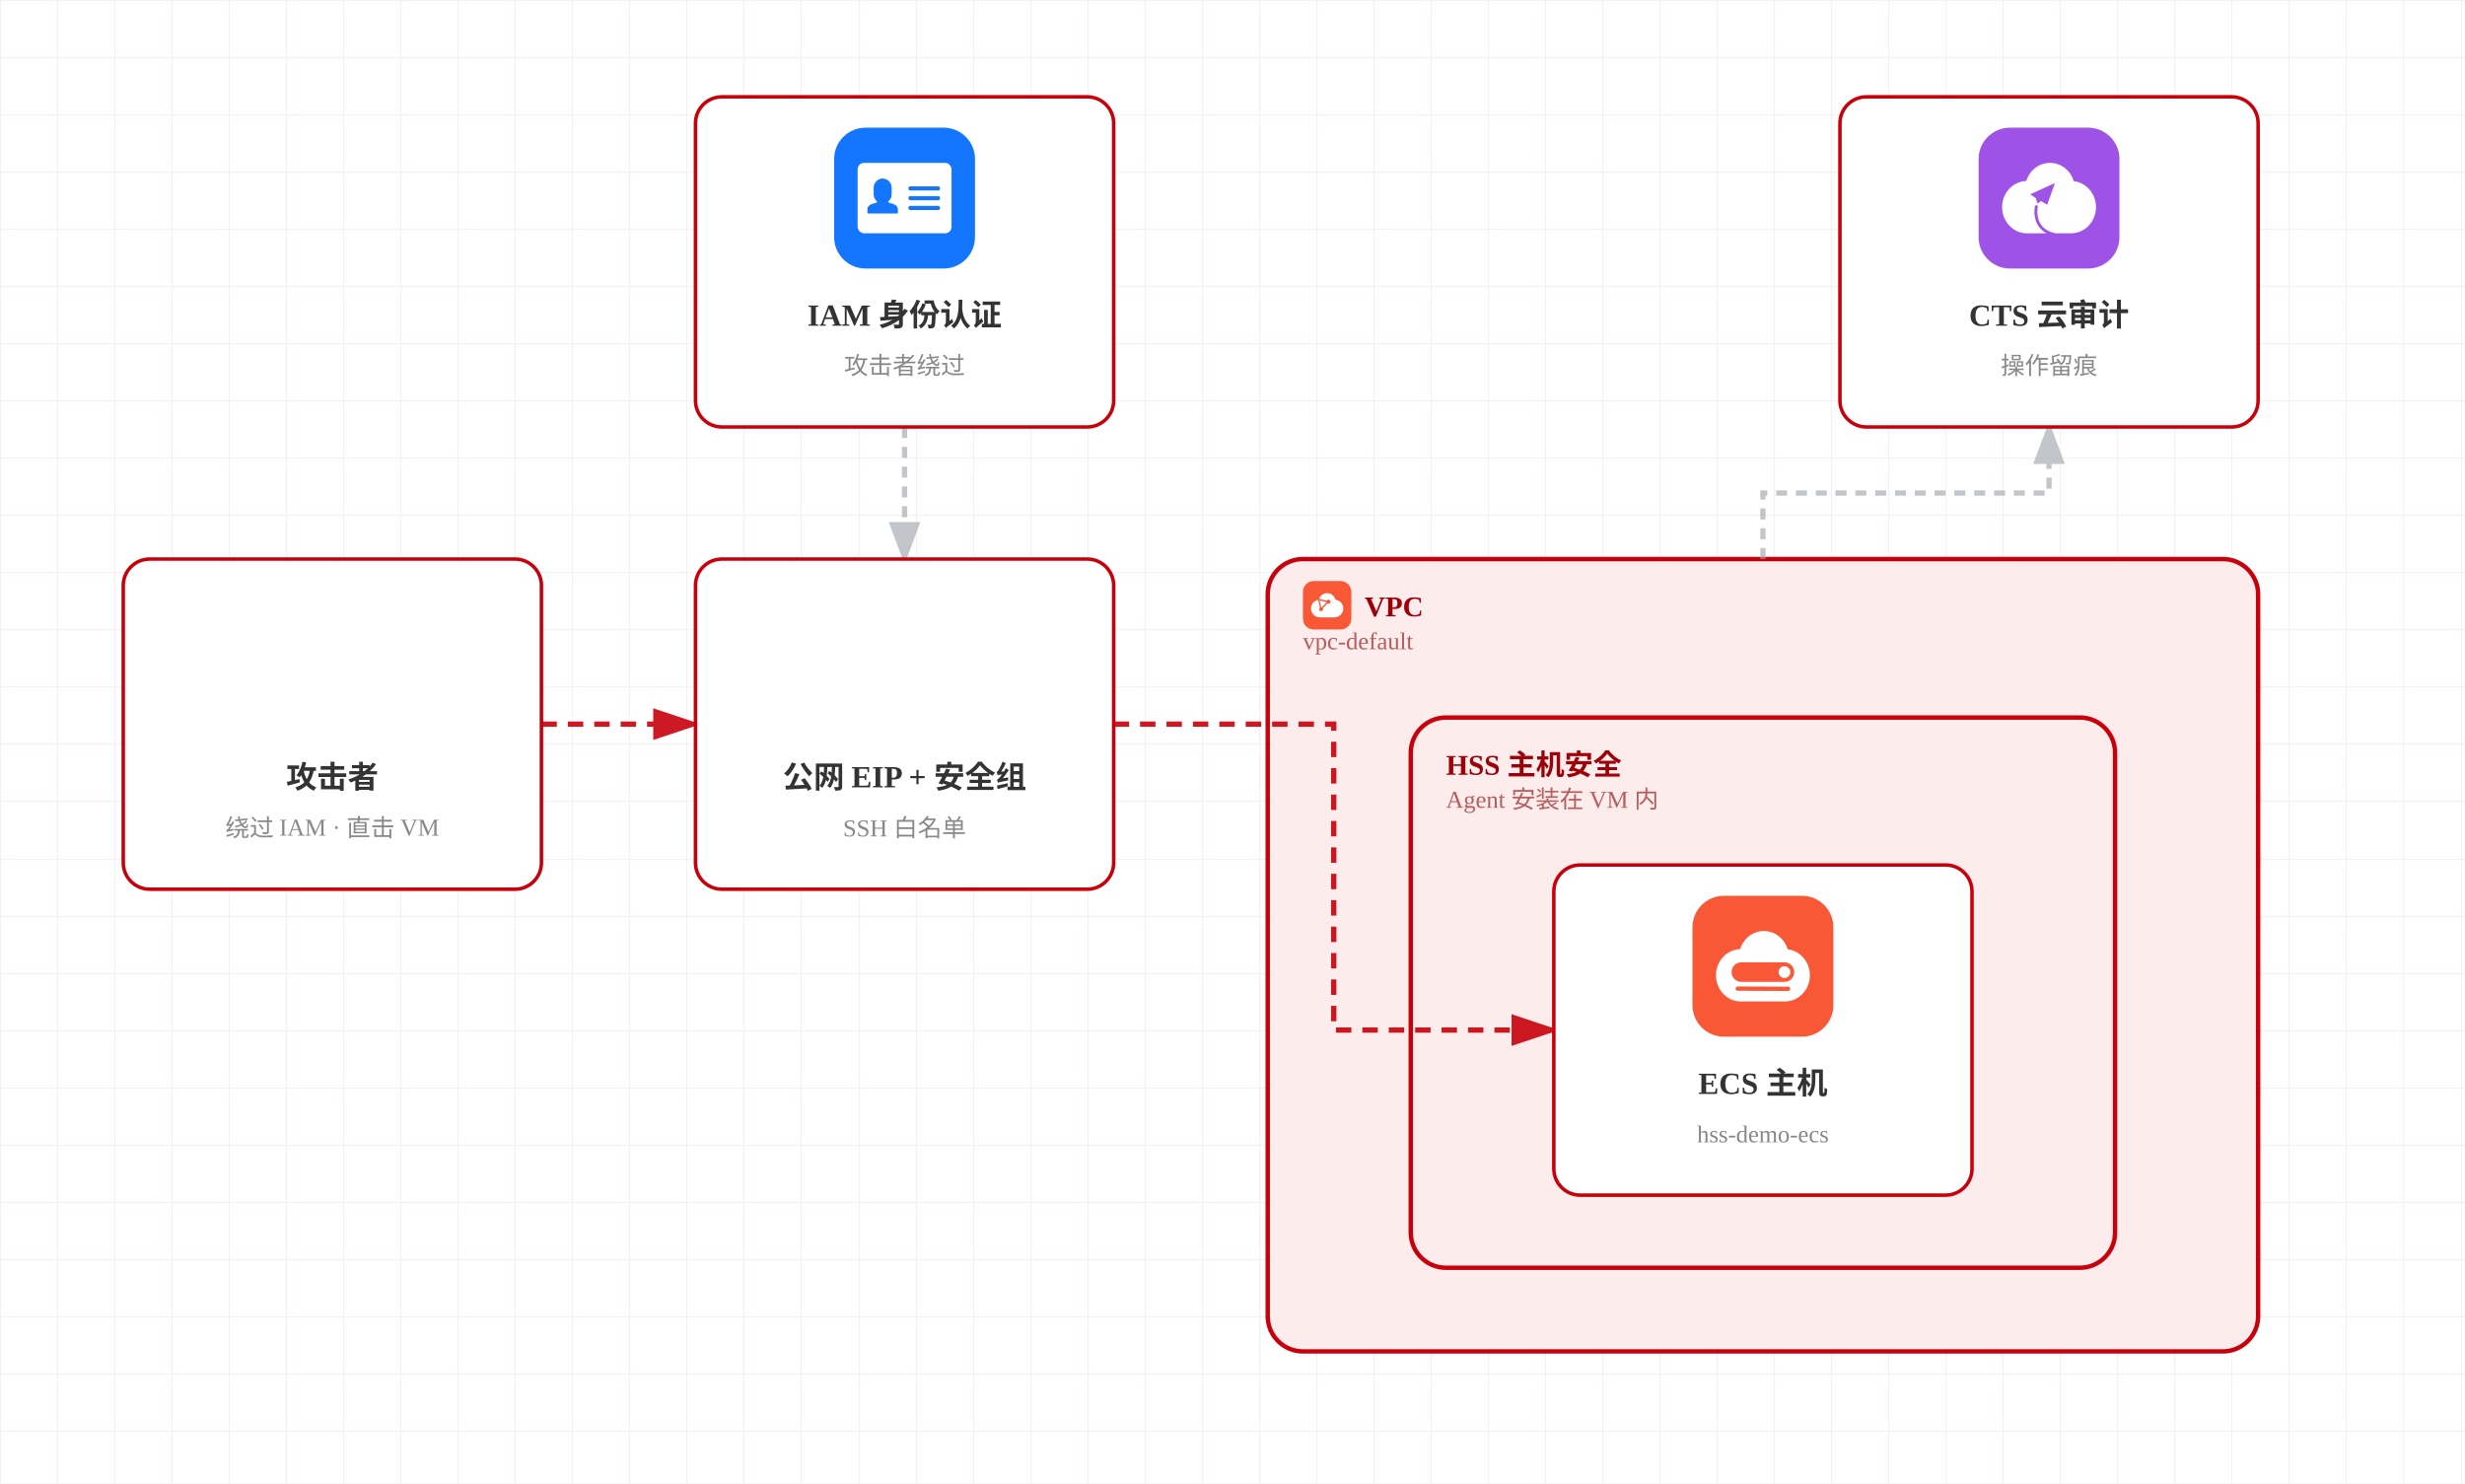
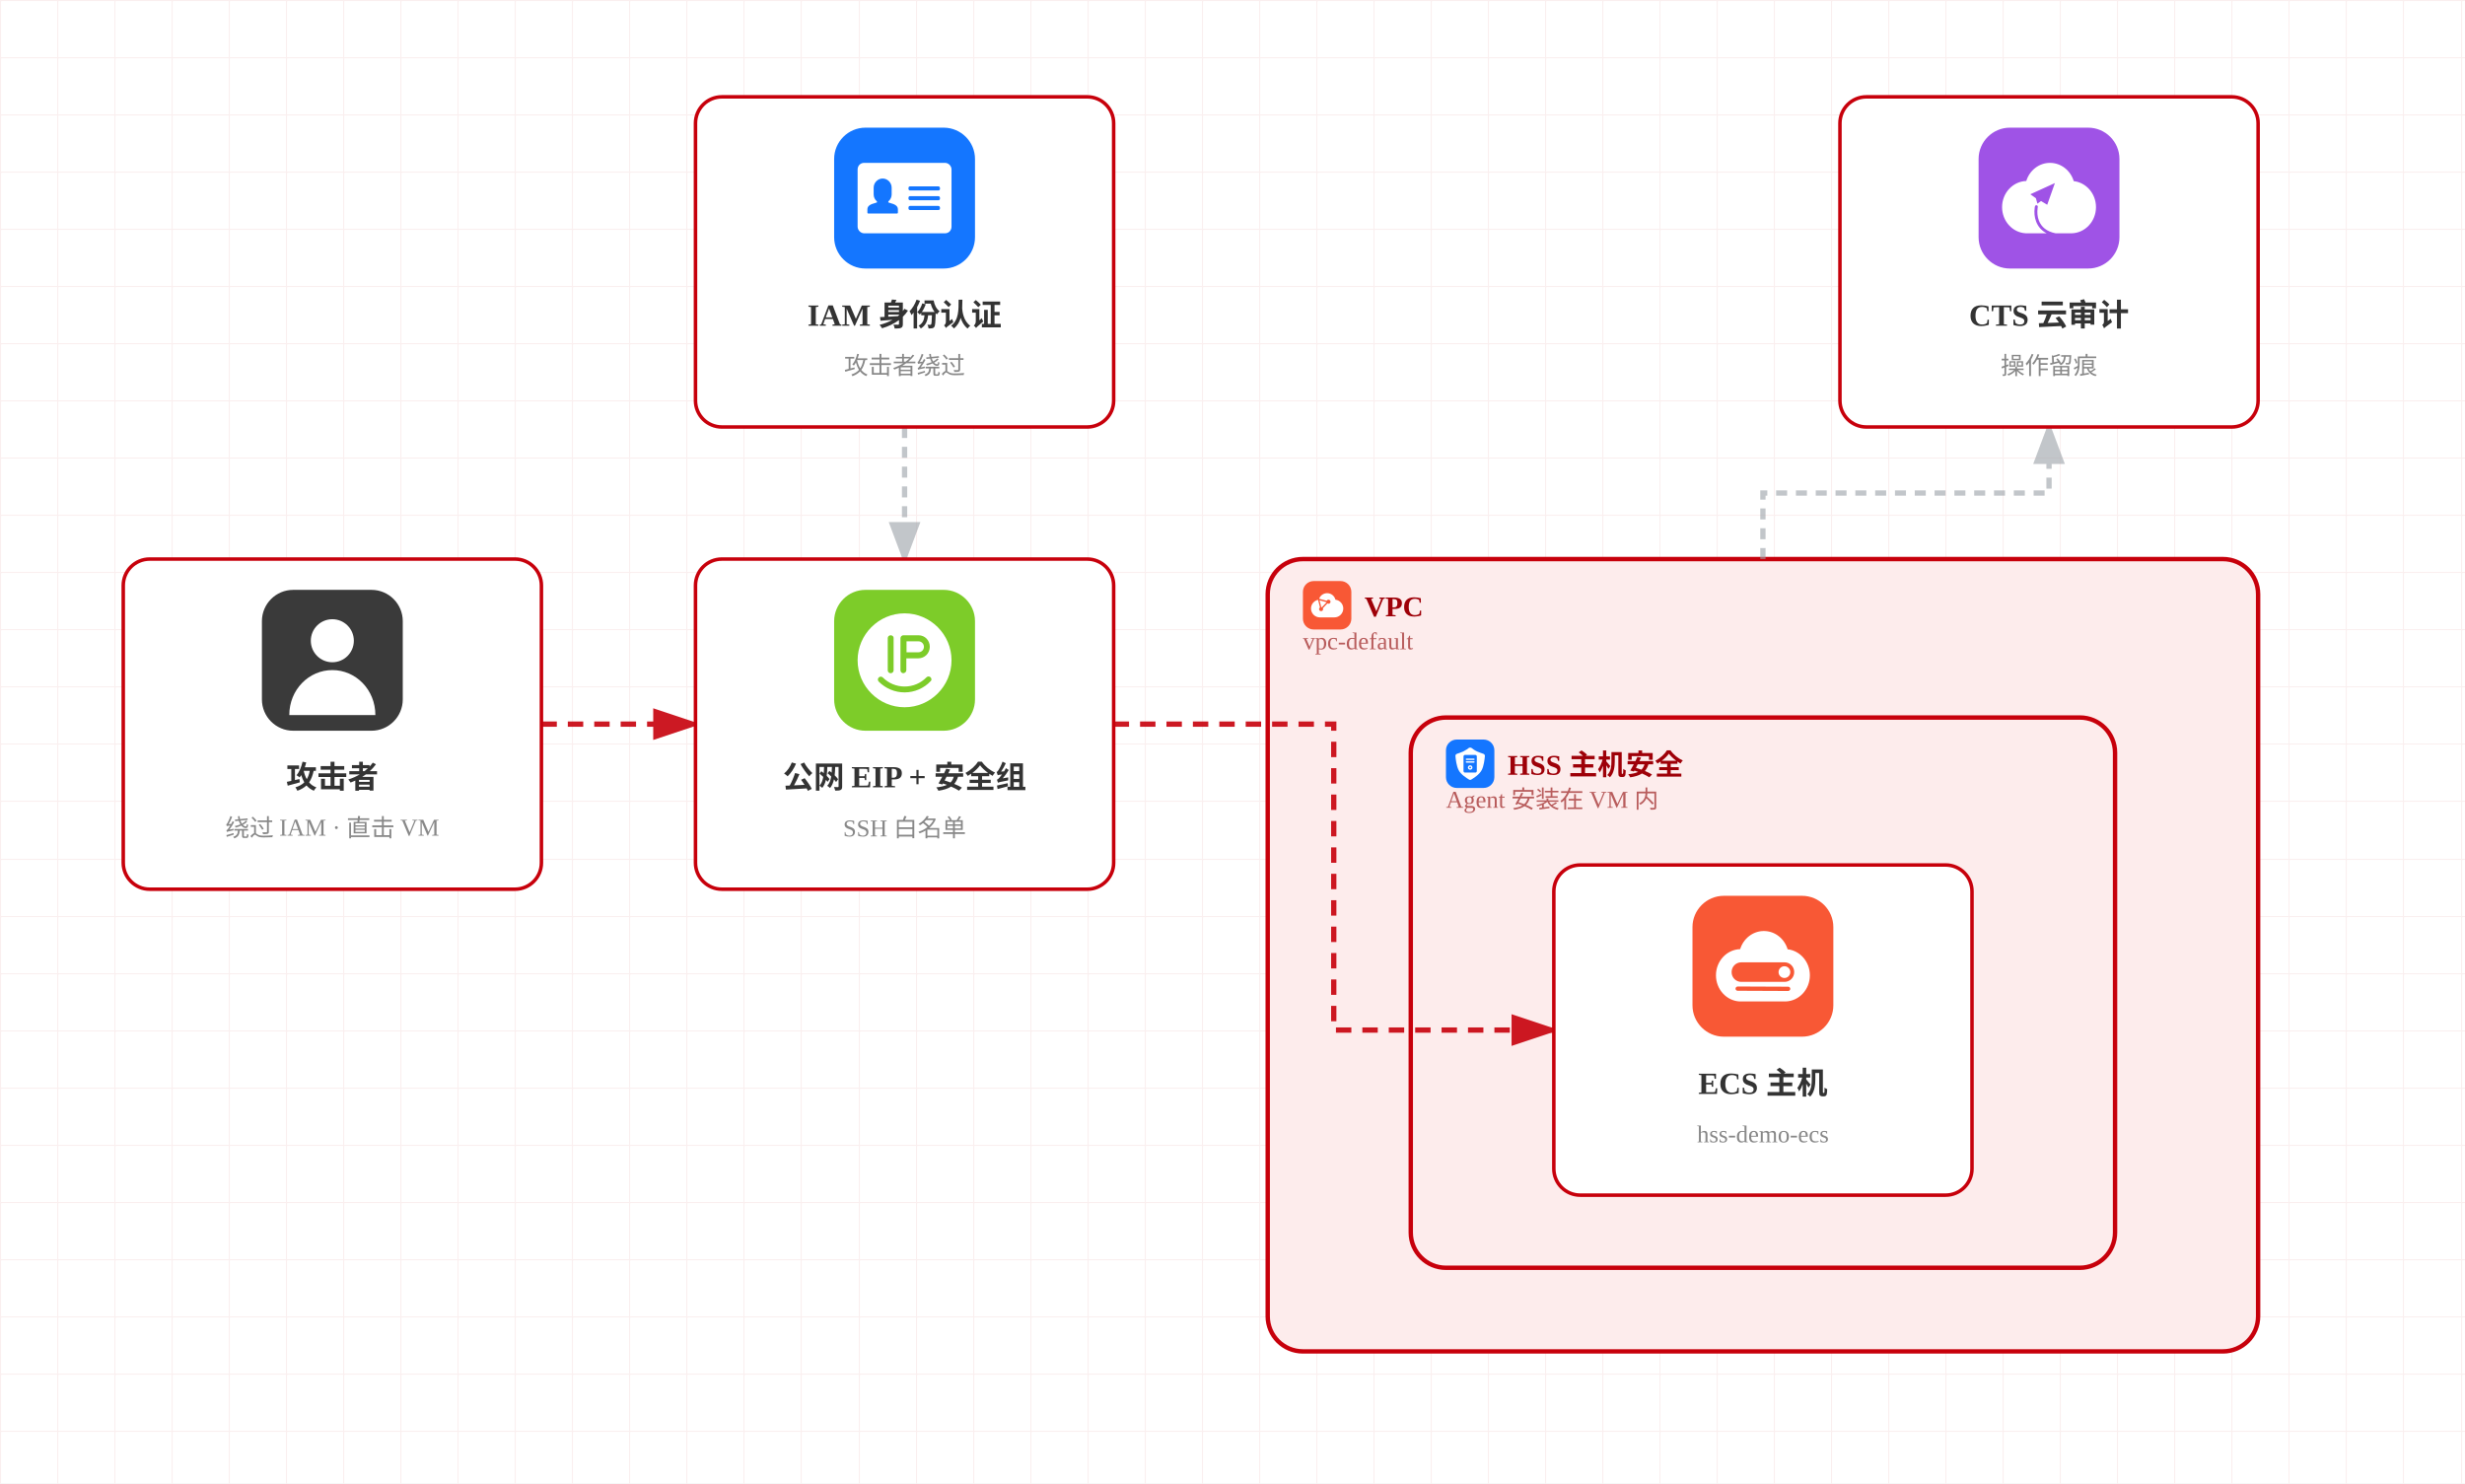
<svg xmlns="http://www.w3.org/2000/svg" viewBox="0 0 1120 674" id="arch">
  <defs>
    <pattern id="grid" width="26" height="26" patternUnits="userSpaceOnUse">
      <path d="M 26 0 L 0 0 0 26" fill="none" stroke="#f6e2e2" stroke-width="1" />
    </pattern>
    <marker id="arrowRed" markerWidth="10" markerHeight="10" refX="8" refY="3" orient="auto">
      <path d="M0,0 L0,6 L9,3 z" fill="#C7000B" />
    </marker>
    <marker id="arrowGray" markerWidth="9" markerHeight="9" refX="7" refY="3" orient="auto">
      <path d="M0,0 L0,6 L8,3 z" fill="#9aa0a6" />
    </marker>
  </defs>
  <rect width="1120" height="674" fill="#ffffff" />
  <rect width="1120" height="674" fill="url(#grid)" opacity="0.55" />
  <g id="group-vpc">
    <rect x="576" y="254" width="450" height="360" rx="16" fill="#FDECEC" stroke="#C7000B" stroke-width="2" />
    <g transform="translate(592.0,264.0) scale(0.30556)">
      <defs>
        <clipPath id="ic-vpc">
          <rect width="72" height="72" fill="#fff" fill-opacity="0" />
        </clipPath>
      </defs>
      <g clip-path="url(#ic-vpc)" fill-rule="evenodd">
        <path d="m16 0h40c8.8 0 16 7.2 16 16v40c0 8.8-7.2 16-16 16h-40c-8.8 0-16-7.2-16-16v-40c0-8.8 7.2-16 16-16z" fill="#F85835" />
        <path d="m36 18c6 0 11 4.1 12.3 9.7 6.6 0.8 11.7 6.3 11.7 13.1 0 7.3-5.9 13.2-13.2 13.2h-21.6c-7.3 0-13.2-5.9-13.2-13.2 0-6.3 4.5-11.6 10.5-12.9l2.9 11.3c-0.8 0.5-1.4 1.5-1.4 2.5 0 1.7 1.3 3 3 3s3-1.3 3-3c0-0.5-0.1-1-0.3-1.4l6.7-7.1c0.5 0.3 1 0.5 1.6 0.5 1.7 0 3-1.3 3-3s-1.3-3-3-3c-1.2 0-2.2 0.7-2.7 1.6l-11.2-3c1.7-4.8 6.4-8.3 11.9-8.3zm-11.3 10.6 10.3 2.8c0 0.1 0 0.2 0.09 0.3l-6.99 7.3c-0.3-0.1-0.5-0.2-0.8-0.2l-2.6-10.2z" fill="#fff" />
      </g>
    </g>
    <text x="620" y="280" font-size="13" font-weight="700" fill="#9E0008">VPC</text>
    <text x="592" y="295" font-size="11" fill="#B85C5C">vpc-default</text>
  </g>
  <g id="group-hss">
    <rect x="641.0" y="326.0" width="320" height="250" rx="16" fill="#FDECEC" stroke="#C7000B" stroke-width="2" />
-     <text x="657.0" y="352.0" font-size="13" font-weight="700" fill="#9E0008">HSS 主机安全</text>
+     <g transform="translate(657.0,336.0) scale(0.30556)">
+       <defs>
+         <clipPath id="ic-hss">
+           <rect width="72" height="72" fill="#fff" fill-opacity="0" />
+         </clipPath>
+       </defs>
+       <g clip-path="url(#ic-hss)" fill-rule="evenodd">
+         <path d="m15.95 0h40c8.8 0 16 7.19 16 16v40c0 8.8-7.2 16-16 16h-40c-8.8 0-16-7.2-16-16v-40c0-8.81 7.2-16 16-16z" fill="#1476FF" />
+         <path d="m35.95 12c0.9 0 1.7 0.2 2.3 0.7 1.7 1.3 3.5 2.9 8.1 5.09 2.3 1.1 6.9 2.6 9.2 3.41 1.5 0.5 2.5 1.9 2.3 3.4-0.4 4.9-1.6 14.6-4.6 20.6-3.5 6.9-12.2 12.19-15.6 14.3-0.5 0.3-1.1 0.5-1.7 0.5s-1.2-0.2-1.7-0.5c-3.4-2.11-12.2-7.4-15.6-14.3-3-6-4.2-15.7-4.6-20.6-0.1-1.6 0.8-2.9 2.3-3.4 2.3-0.81 6.9-2.31 9.2-3.41 4.6-2.29 6.4-3.79 8.1-5.09 0.6-0.5 1.4-0.7 2.3-0.7zm7.7 10.89h-15.4c-1.2 0-2.2 1-2.2 2.21v21.79c0 1.21 1 2.21 2.2 2.21h15.4c1.2 0 2.2-1 2.2-2.21v-21.79c0-1.21-1-2.21-2.2-2.21zm-7.7 15.41c1.9 0 3.4 1.5 3.4 3.3 0 1.79-1.5 3.29-3.4 3.29s-3.4-1.5-3.4-3.29c0-1.8 1.5-3.3 3.4-3.3zm0 2c-0.8 0-1.4 0.59-1.4 1.3 0 0.7 0.6 1.29 1.4 1.29s1.4-0.59 1.4-1.29c-0.1-0.71-0.7-1.3-1.4-1.3zm5.6-7.91c0.6 0 1 0.41 1 1 0 0.61-0.4 1-1 1h-11.2c-0.6 0-1-0.39-1-1 0-0.59 0.4-1 1-1h11.2zm0-4c0.6 0 1 0.41 1 1 0 0.61-0.4 1-1 1h-11.2c-0.6 0-1-0.39-1-1 0-0.59 0.4-1 1-1h11.2z" fill="#fff" />
+       </g>
+     </g>
+     <text x="685.0" y="352.0" font-size="13" font-weight="700" fill="#9E0008">HSS 主机安全</text>
    <text x="657.0" y="367.0" font-size="11" fill="#B85C5C">Agent 安装在 VM 内</text>
  </g>
  <path id="edge-attacker-boundary" d="M 246.0 329.0 L 316.0 329.0" fill="none" stroke="#C7000B" stroke-width="2.4" stroke-dasharray="7 5" marker-end="url(#arrowRed)" opacity="0.9" />
  <path id="edge-boundary-ecs" d="M 506.0 329.0 L 606.0 329.0 L 606.0 468.0 L 706.0 468.0" fill="none" stroke="#C7000B" stroke-width="2.4" stroke-dasharray="7 5" marker-end="url(#arrowRed)" opacity="0.9" />
  <path id="edge-iam-boundary" d="M 411.0 194.0 L 411.0 254.0" fill="none" stroke="#9aa0a6" stroke-width="2.4" stroke-dasharray="5 4" marker-end="url(#arrowGray)" opacity="0.6" />
  <path id="edge-vpc-cts" d="M 801.0 254.0 L 801.0 224.0 L 931.0 224.0 L 931.0 194.0" fill="none" stroke="#9aa0a6" stroke-width="2.4" stroke-dasharray="5 4" marker-end="url(#arrowGray)" opacity="0.6" />
  <g id="node-iam" class="node">
    <rect x="316" y="44" width="190" height="150" rx="12" fill="#ffffff" stroke="#C7000B" stroke-width="1.6" />
    <g transform="translate(379.0,58.0) scale(0.88889)">
      <defs>
        <clipPath id="ic-iam">
          <rect width="72" height="72" fill="#fff" fill-opacity="0" />
        </clipPath>
      </defs>
      <g clip-path="url(#ic-iam)">
        <path d="m16 0h40c8.8 0 16 7.19 16 16v40c0 8.8-7.2 16-16 16h-40c-8.8 0-16-7.2-16-16v-40c0-8.81 7.2-16 16-16z" fill="#1476FF" fill-rule="evenodd" />
        <path d="m56.7 18c1.7 0 3.3 1.5 3.3 3.39v29.21c0 1.9-1.4 3.4-3.3 3.4h-41.4c-1.7 0-3.3-1.61-3.3-3.4v-29.21c0-1.89 1.4-3.39 3.3-3.39h41.4zm-31.9 8c-2.5 0-4.6 2.1-4.6 4.7v3.4c0 1.4 0.6 2.7 1.7 3.6v0.5c-0.2 0.1-0.8 0.3-1.2 0.4-1.5 0.4-3.7 1.1-3.7 3.1v1.69c0 0.31 0.2 0.5 0.5 0.5h14.59c0.31 0 0.5-0.19 0.5-0.5v-1.69c0-2-2.19-2.7-3.69-3.1-0.4-0.1-1-0.3-1.2-0.4v-0.5c1.1-0.9 1.7-2.2 1.7-3.6v-3.4c0-2.6-2.1-4.7-4.6-4.7zm28.4 14h-14.4c-0.4 0-0.8 0.3-0.8 0.8v0.5c0 0.4 0.3 0.8 0.8 0.8h14.5c0.4 0 0.8-0.3 0.8-0.8v-0.5c-0.1-0.5-0.4-0.8-0.9-0.8zm0-5h-14.4c-0.4 0-0.8 0.3-0.8 0.8v0.5c0 0.4 0.3 0.8 0.8 0.8h14.5c0.4 0 0.8-0.3 0.8-0.8v-0.5c-0.1-0.5-0.4-0.8-0.9-0.8zm0-5h-14.4c-0.4 0-0.8 0.3-0.8 0.8v0.5c0 0.4 0.3 0.8 0.8 0.8h14.5c0.4 0 0.8-0.3 0.8-0.8v-0.5c-0.1-0.5-0.4-0.8-0.9-0.8z" fill="#fff" />
      </g>
    </g>
    <text x="411.0" y="148" text-anchor="middle" font-size="14" font-weight="600" fill="#333333">IAM 身份认证</text>
    <text x="411.0" y="170" text-anchor="middle" font-size="11" fill="#888888">攻击者绕过</text>
  </g>
  <g id="node-cts" class="node">
    <rect x="836" y="44" width="190" height="150" rx="12" fill="#ffffff" stroke="#C7000B" stroke-width="1.6" />
    <g transform="translate(899.0,58.0) scale(0.88889)">
      <defs>
        <clipPath id="ic-cts">
          <rect width="72" height="72" fill="#fff" fill-opacity="0" />
        </clipPath>
      </defs>
      <g clip-path="url(#ic-cts)" fill-rule="evenodd">
        <path d="m16 0h40c8.8 0 16 7.19 16 16v40c0 8.8-7.2 16-16 16h-40c-8.8 0-16-7.2-16-16v-40c0-8.81 7.2-16 16-16z" fill="#9F53E6" />
        <path d="m36.49 18c5.69 0 10.51 3.91 12.14 9.33 6.39 0.72 11.37 6.4 11.37 13.29 0 7.28-5.54 13.21-12.43 13.38h-0.3-7.91c-4.55-0.91-7.27-3.2-8.54-6.48-0.8-2.07-0.93-4.29-0.67-6.29l0.06-0.42 0.04-0.19c0.09-0.4-0.15-0.88-0.55-0.98-0.4-0.08-0.81 0.17-0.9 0.57-0.01 0.04-0.03 0.12-0.04 0.19l-0.05 0.27-0.05 0.35c-0.29 2.23-0.15 4.69 0.76 7.03 0.99 2.57 2.74 4.58 5.36 5.94h-10.77c-6.7-0.39-12.01-6.23-12.01-13.37 0-7.25 5.5-13.15 12.37-13.36 1.65-5.38 6.45-9.26 12.12-9.26zm2.51 10.32-12.56 5.72 2.84 2.02 0.77 2.8 1.86-1.36 3.17 1.91 3.92-11.09z" fill="#fff" />
      </g>
    </g>
    <text x="931.0" y="148" text-anchor="middle" font-size="14" font-weight="600" fill="#333333">CTS 云审计</text>
    <text x="931.0" y="170" text-anchor="middle" font-size="11" fill="#888888">操作留痕</text>
  </g>
  <g id="node-attacker" class="node">
    <rect x="56" y="254" width="190" height="150" rx="12" fill="#ffffff" stroke="#C7000B" stroke-width="1.6" />
+     <g transform="translate(119.0,268.0) scale(0.88889)">
+       <rect width="72" height="72" rx="16" fill="#3A3A3A" />
+       <circle cx="36" cy="26" r="11" fill="#fff" />
+       <path d="M14 64c0-13 10-23 22-23s22 10 22 23z" fill="#fff" />
+     </g>
    <text x="151.0" y="358" text-anchor="middle" font-size="14" font-weight="600" fill="#333333">攻击者</text>
    <text x="151.0" y="380" text-anchor="middle" font-size="11" fill="#888888">绕过 IAM · 直击 VM</text>
  </g>
  <g id="node-boundary" class="node">
    <rect x="316" y="254" width="190" height="150" rx="12" fill="#ffffff" stroke="#C7000B" stroke-width="1.6" />
+     <g transform="translate(379.0,268.0) scale(0.88889)">
+       <defs>
+         <clipPath id="ic-eip">
+           <rect width="72" height="72" fill="#fff" fill-opacity="0" />
+         </clipPath>
+       </defs>
+       <g clip-path="url(#ic-eip)" fill-rule="evenodd">
+         <path d="m16 0h40c8.8 0 16 7.2 16 16v40c0 8.8-7.2 16-16 16h-40c-8.8 0-16-7.2-16-16v-40c0-8.8 7.2-16 16-16z" fill="#7DCC29" />
+         <path d="m36 12c13.2 0 24 10.8 24 24s-10.8 24-24 24-24-10.8-24-24 10.8-24 24-24zm13.3 32.7c-0.6-0.6-1.5-0.6-2.1 0-2.9 3-6.9 4.7-11.2 4.7-4.2 0-8.2-1.7-11.1-4.6-0.6-0.6-1.5-0.6-2.1 0s-0.6 1.5 0 2.1c3.5 3.5 8.2 5.5 13.2 5.5 5.1 0 9.9-2.1 13.3-5.7 0.6-0.4 0.6-1.4 0-2zm-20.4-21.5c-0.9 0-1.5 0.7-1.5 1.5v16.4c0 0.9 0.7 1.5 1.5 1.5 0.9 0 1.5-0.7 1.5-1.5v-16.4c0.1-0.8-0.6-1.5-1.5-1.5zm14.2 0h-7.7c-0.81 0-1.5 0.7-1.5 1.5v16.4c0 0.9 0.69 1.5 1.5 1.5 0.8-0.1 1.5-0.7 1.5-1.5v-6.1h6.1c3.3 0 5.9-2.6 5.9-5.9s-2.5-5.9-5.8-5.9zm-6.1 3.1h6.1c1.6 0 2.8 1.3 2.8 2.8 0 1.6-1.3 2.8-2.8 2.8h-6.1v-5.6z" fill="#fff" />
+       </g>
+     </g>
    <text x="411.0" y="358" text-anchor="middle" font-size="14" font-weight="600" fill="#333333">公网 EIP + 安全组</text>
    <text x="411.0" y="380" text-anchor="middle" font-size="11" fill="#888888">SSH 白名单</text>
  </g>
  <g id="node-ecs" class="node">
    <rect x="706.0" y="393.0" width="190" height="150" rx="12" fill="#ffffff" stroke="#C7000B" stroke-width="1.6" />
    <g transform="translate(769.0,407.0) scale(0.88889)">
      <defs>
        <clipPath id="ic-ecs">
          <rect width="72" height="72" fill="#fff" fill-opacity="0" />
        </clipPath>
      </defs>
      <g clip-path="url(#ic-ecs)" fill-rule="evenodd">
        <path d="m16 0h40c8.8 0 16 7.2 16 16v40c0 8.8-7.2 16-16 16h-40c-8.8 0-16-7.2-16-16v-40c0-8.8 7.2-16 16-16z" fill="#F85835" />
        <path d="m36.49 18c5.69 0 10.51 3.92 12.14 9.33 6.39 0.72 11.37 6.4 11.37 13.3 0 7.28-5.54 13.2-12.43 13.37h-0.3-23.26c-6.7-0.4-12.01-6.24-12.01-13.37 0-7.26 5.5-13.16 12.37-13.37 1.65-5.37 6.45-9.26 12.12-9.26zm-13.41 28.35c-0.56 0.04-1.08 0.51-1.08 1.09 0 0.61 0.48 1.1 1.07 1.1l25.85 0.11c0.56-0.04 1.08-0.51 1.08-1.09 0-0.61-0.48-1.1-1.07-1.1l-25.85-0.11zm23.99-12.35h-22.14c-2.72 0-4.93 2.21-4.93 4.93v0.13c0 2.72 2.21 4.93 4.93 4.93h22.13c2.72 0 4.93-2.21 4.93-4.93v-0.13c0.01-2.72-2.2-4.93-4.92-4.93zm-0.07 2c1.66 0 3 1.34 3 3s-1.34 3-3 3-3-1.34-3-3 1.34-3 3-3z" fill="#fff" />
      </g>
    </g>
    <text x="801.0" y="497.0" text-anchor="middle" font-size="14" font-weight="600" fill="#333333">ECS 主机</text>
    <text x="801.0" y="519.0" text-anchor="middle" font-size="11" fill="#888888">hss-demo-ecs</text>
  </g>
  <path id="flow-suid" d="M 246.0 329.0 L 316.0 329.0 L 606.0 329.0 L 606.0 468.0 L 706.0 468.0" fill="none" stroke="none" />
  <path id="flow-webshell" d="M 246.0 329.0 L 316.0 329.0 L 606.0 329.0 L 606.0 468.0 L 706.0 468.0" fill="none" stroke="none" />
  <path id="flow-miner" d="M 246.0 329.0 L 316.0 329.0 L 606.0 329.0 L 606.0 468.0 L 706.0 468.0" fill="none" stroke="none" />
  <path id="flow-revshell" d="M 246.0 329.0 L 316.0 329.0 L 606.0 329.0 L 606.0 468.0 L 706.0 468.0" fill="none" stroke="none" />
  <circle id="flowDot" cx="0" cy="0" r="8" fill="#C7000B" opacity="0" />
</svg>
